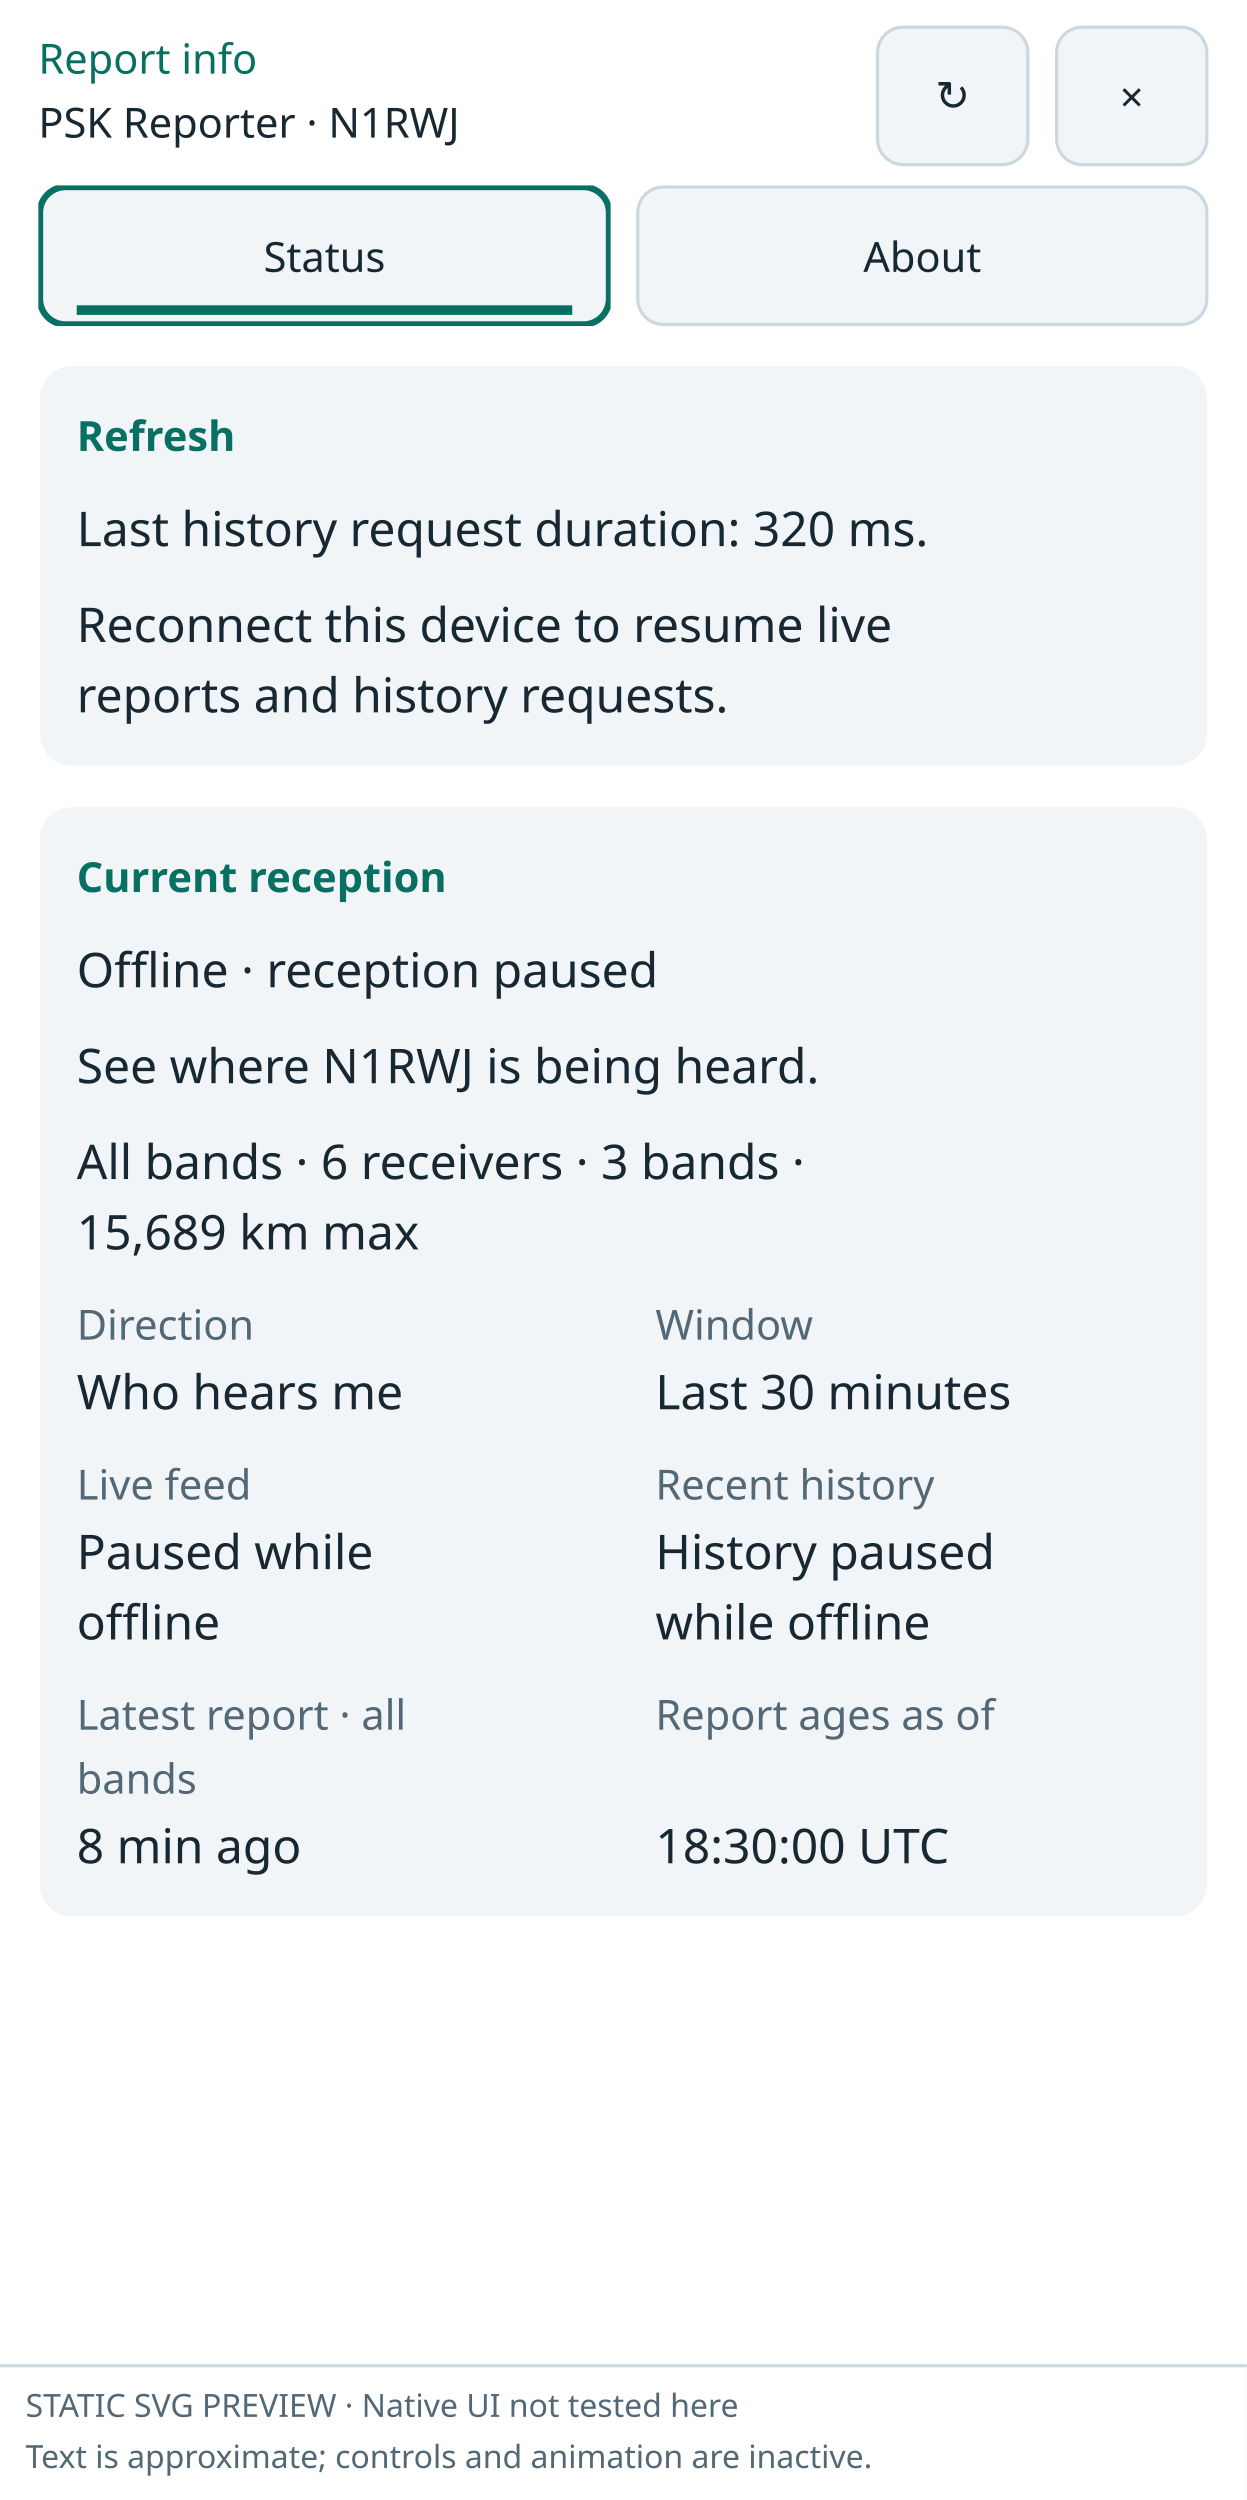
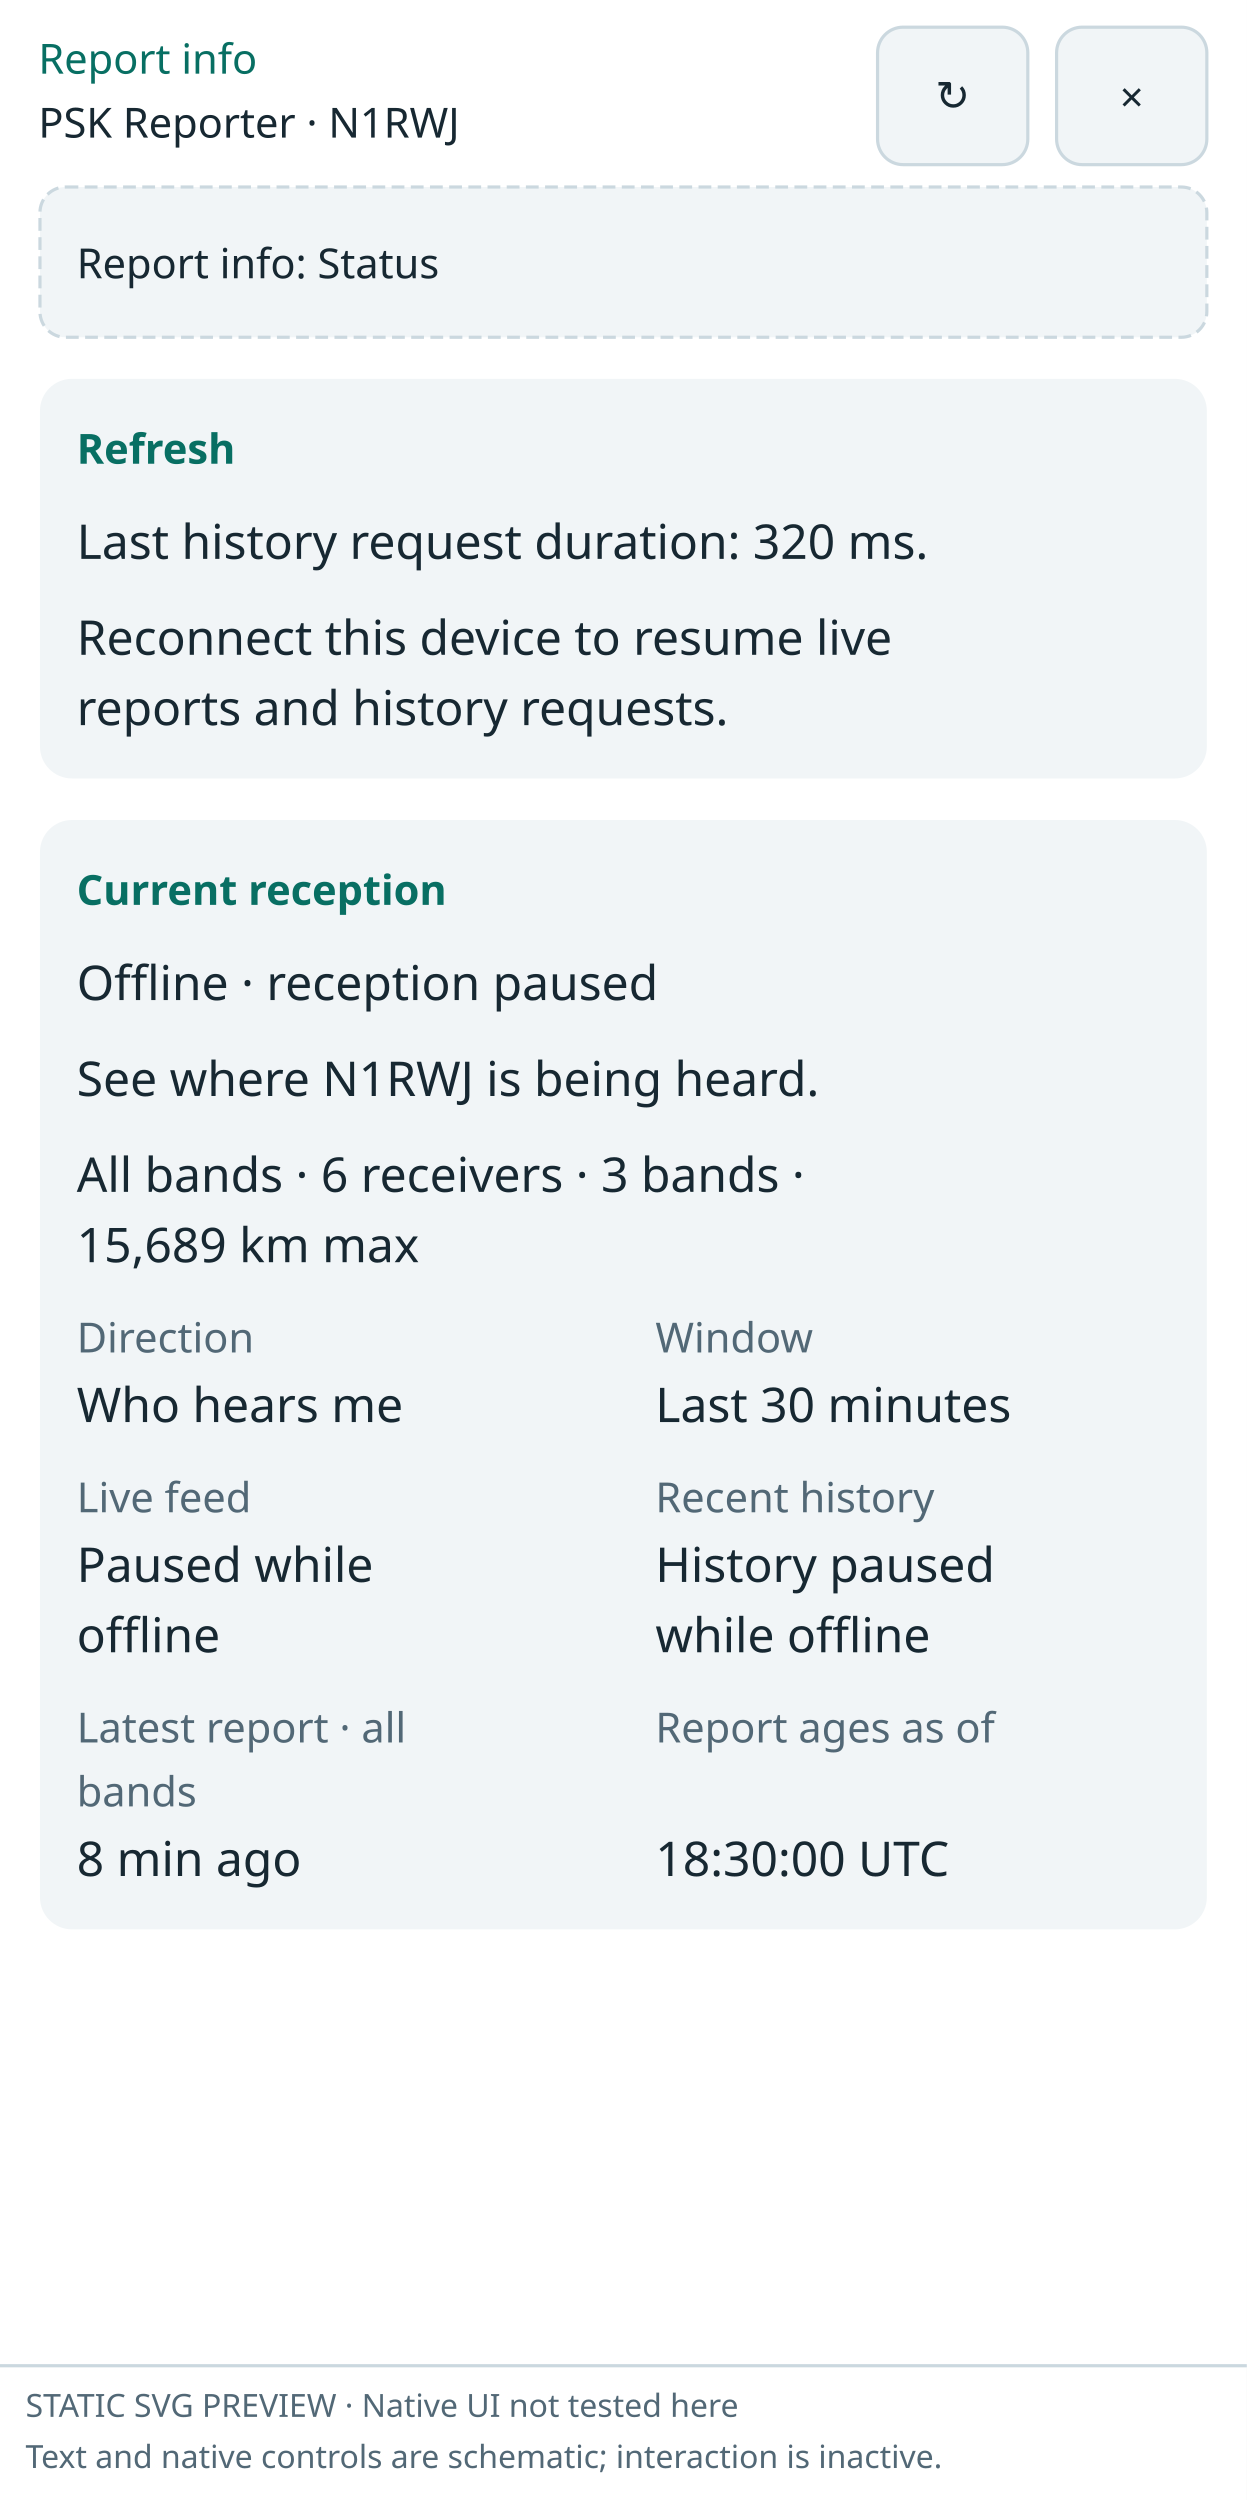
<svg xmlns="http://www.w3.org/2000/svg" width="390" height="782" viewBox="0 0 390 782" role="img" aria-label="PSK Reporter static scene preview, not native app acceptance">
  <rect width="100%" height="100%" fill="#ffffff" />
  <svg aria-hidden="true" width="390" height="740" viewBox="0 0 390 740">
    <g transform="translate(0 0) rotate(0 195 370)" opacity="1">
      <defs>
        <clipPath id="preview-layer-0-bounds">
          <rect width="390" height="740" />
        </clipPath>
      </defs>
      <g clip-path="url(#preview-layer-0-bounds)">
        <svg aria-hidden="true" width="390" height="740" viewBox="0 0 390 740" preserveAspectRatio="none">
          <rect width="390" height="740" fill="#ffffff" />
        </svg>
      </g>
    </g>
    <g transform="translate(12 8) rotate(0 127 10)" opacity="1">
      <defs>
        <clipPath id="preview-layer-1-bounds">
          <rect width="254" height="20" />
        </clipPath>
      </defs>
      <g clip-path="url(#preview-layer-1-bounds)">
        <text x="0" y="10" dominant-baseline="central" text-anchor="start" font-family="sans-serif" font-size="13" font-weight="400" letter-spacing="0" fill="#086f63">Report info</text>
      </g>
    </g>
    <g transform="translate(12 28) rotate(0 127 10)" opacity="1">
      <defs>
        <clipPath id="preview-layer-2-bounds">
          <rect width="254" height="20" />
        </clipPath>
      </defs>
      <g clip-path="url(#preview-layer-2-bounds)">
        <text x="0" y="10" dominant-baseline="central" text-anchor="start" font-family="sans-serif" font-size="13" font-weight="400" letter-spacing="0" fill="#172832">PSK Reporter · N1RWJ</text>
      </g>
    </g>
    <g transform="translate(274 8) rotate(0 24 22)" opacity="1">
      <defs>
        <clipPath id="preview-layer-3-bounds">
          <rect width="48" height="44" />
        </clipPath>
      </defs>
      <g clip-path="url(#preview-layer-3-bounds)">
        <svg aria-hidden="true" width="48" height="44" viewBox="0 0 48 44" preserveAspectRatio="none">
          <rect x=".5" y=".5" width="47" height="43" rx="8" fill="#f1f5f7" stroke="#cbd8df" stroke-width="1" />
        </svg>
      </g>
    </g>
    <g transform="translate(282 20) rotate(0 16 10)" opacity="1">
      <defs>
        <clipPath id="preview-layer-4-bounds">
          <rect width="32" height="20" />
        </clipPath>
      </defs>
      <g clip-path="url(#preview-layer-4-bounds)">
        <text x="16" y="10" dominant-baseline="central" text-anchor="middle" font-family="sans-serif" font-size="13" font-weight="400" letter-spacing="0" fill="#172832">↻</text>
      </g>
    </g>
    <g transform="translate(330 8) rotate(0 24 22)" opacity="1">
      <defs>
        <clipPath id="preview-layer-5-bounds">
          <rect width="48" height="44" />
        </clipPath>
      </defs>
      <g clip-path="url(#preview-layer-5-bounds)">
        <svg aria-hidden="true" width="48" height="44" viewBox="0 0 48 44" preserveAspectRatio="none">
          <rect x=".5" y=".5" width="47" height="43" rx="8" fill="#f1f5f7" stroke="#cbd8df" stroke-width="1" />
        </svg>
      </g>
    </g>
    <g transform="translate(338 20) rotate(0 16 10)" opacity="1">
      <defs>
        <clipPath id="preview-layer-6-bounds">
          <rect width="32" height="20" />
        </clipPath>
      </defs>
      <g clip-path="url(#preview-layer-6-bounds)">
        <text x="16" y="10" dominant-baseline="central" text-anchor="middle" font-family="sans-serif" font-size="13" font-weight="400" letter-spacing="0" fill="#172832">×</text>
      </g>
    </g>
-     <g transform="translate(12 58) rotate(0 89.5 22)" opacity="1">
+     <g transform="translate(12 118) rotate(0 183 63)" opacity="1">
      <defs>
        <clipPath id="preview-layer-7-bounds">
-           <rect width="179" height="44" />
+           <rect width="366" height="126" />
        </clipPath>
      </defs>
      <g clip-path="url(#preview-layer-7-bounds)">
-         <svg aria-hidden="true" width="179" height="44" viewBox="0 0 179 44" preserveAspectRatio="none">
-           <rect x=".5" y=".5" width="178" height="43" rx="8" fill="#f1f5f7" stroke="#086f63" stroke-width="2" />
-           <path d="M12 39H167" stroke="#086f63" stroke-width="3" />
-         </svg>
-       </g>
-     </g>
-     <g transform="translate(20 70) rotate(0 81.5 10)" opacity="1">
-       <defs>
-         <clipPath id="preview-layer-8-bounds">
-           <rect width="163" height="20" />
-         </clipPath>
-       </defs>
-       <g clip-path="url(#preview-layer-8-bounds)">
-         <text x="81.5" y="10" dominant-baseline="central" text-anchor="middle" font-family="sans-serif" font-size="13" font-weight="400" letter-spacing="0" fill="#172832">Status</text>
-       </g>
-     </g>
-     <g transform="translate(199 58) rotate(0 89.5 22)" opacity="1">
-       <defs>
-         <clipPath id="preview-layer-9-bounds">
-           <rect width="179" height="44" />
-         </clipPath>
-       </defs>
-       <g clip-path="url(#preview-layer-9-bounds)">
-         <svg aria-hidden="true" width="179" height="44" viewBox="0 0 179 44" preserveAspectRatio="none">
-           <rect x=".5" y=".5" width="178" height="43" rx="8" fill="#f1f5f7" stroke="#cbd8df" stroke-width="1" />
-         </svg>
-       </g>
-     </g>
-     <g transform="translate(207 70) rotate(0 81.5 10)" opacity="1">
-       <defs>
-         <clipPath id="preview-layer-10-bounds">
-           <rect width="163" height="20" />
-         </clipPath>
-       </defs>
-       <g clip-path="url(#preview-layer-10-bounds)">
-         <text x="81.5" y="10" dominant-baseline="central" text-anchor="middle" font-family="sans-serif" font-size="13" font-weight="400" letter-spacing="0" fill="#172832">About</text>
-       </g>
-     </g>
-     <g transform="translate(12 114) rotate(0 183 63)" opacity="1">
-       <defs>
-         <clipPath id="preview-layer-11-bounds">
-           <rect width="366" height="126" />
-         </clipPath>
-       </defs>
-       <g clip-path="url(#preview-layer-11-bounds)">
        <svg aria-hidden="true" width="366" height="126" viewBox="0 0 366 126" preserveAspectRatio="none">
          <rect x=".5" y=".5" width="365" height="125" rx="10" fill="#f1f5f7" />
        </svg>
      </g>
    </g>
-     <g transform="translate(24 126) rotate(0 171 10)" opacity="1">
+     <g transform="translate(24 130) rotate(0 171 10)" opacity="1">
+       <defs>
+         <clipPath id="preview-layer-8-bounds">
+           <rect width="342" height="20" />
+         </clipPath>
+       </defs>
+       <g clip-path="url(#preview-layer-8-bounds)">
+         <text x="0" y="10" dominant-baseline="central" text-anchor="start" font-family="sans-serif" font-size="13" font-weight="600" letter-spacing="0" fill="#086f63">Refresh</text>
+       </g>
+     </g>
+     <g transform="translate(24 158) rotate(0 171 11)" opacity="1">
+       <defs>
+         <clipPath id="preview-layer-9-bounds">
+           <rect width="342" height="22" />
+         </clipPath>
+       </defs>
+       <g clip-path="url(#preview-layer-9-bounds)">
+         <text x="0" y="11" dominant-baseline="central" text-anchor="start" font-family="sans-serif" font-size="15" font-weight="400" letter-spacing="0" fill="#172832">Last history request duration: 320 ms.</text>
+       </g>
+     </g>
+     <g transform="translate(24 188) rotate(0 171 11)" opacity="1">
+       <defs>
+         <clipPath id="preview-layer-10-bounds">
+           <rect width="342" height="22" />
+         </clipPath>
+       </defs>
+       <g clip-path="url(#preview-layer-10-bounds)">
+         <text x="0" y="11" dominant-baseline="central" text-anchor="start" font-family="sans-serif" font-size="15" font-weight="400" letter-spacing="0" fill="#172832">Reconnect this device to resume live</text>
+       </g>
+     </g>
+     <g transform="translate(24 210) rotate(0 171 11)" opacity="1">
+       <defs>
+         <clipPath id="preview-layer-11-bounds">
+           <rect width="342" height="22" />
+         </clipPath>
+       </defs>
+       <g clip-path="url(#preview-layer-11-bounds)">
+         <text x="0" y="11" dominant-baseline="central" text-anchor="start" font-family="sans-serif" font-size="15" font-weight="400" letter-spacing="0" fill="#172832">reports and history requests.</text>
+       </g>
+     </g>
+     <g transform="translate(12 256) rotate(0 183 174)" opacity="1">
      <defs>
        <clipPath id="preview-layer-12-bounds">
-           <rect width="342" height="20" />
+           <rect width="366" height="348" />
        </clipPath>
      </defs>
      <g clip-path="url(#preview-layer-12-bounds)">
-         <text x="0" y="10" dominant-baseline="central" text-anchor="start" font-family="sans-serif" font-size="13" font-weight="600" letter-spacing="0" fill="#086f63">Refresh</text>
-       </g>
-     </g>
-     <g transform="translate(24 154) rotate(0 171 11)" opacity="1">
-       <defs>
-         <clipPath id="preview-layer-13-bounds">
-           <rect width="342" height="22" />
-         </clipPath>
-       </defs>
-       <g clip-path="url(#preview-layer-13-bounds)">
-         <text x="0" y="11" dominant-baseline="central" text-anchor="start" font-family="sans-serif" font-size="15" font-weight="400" letter-spacing="0" fill="#172832">Last history request duration: 320 ms.</text>
-       </g>
-     </g>
-     <g transform="translate(24 184) rotate(0 171 11)" opacity="1">
-       <defs>
-         <clipPath id="preview-layer-14-bounds">
-           <rect width="342" height="22" />
-         </clipPath>
-       </defs>
-       <g clip-path="url(#preview-layer-14-bounds)">
-         <text x="0" y="11" dominant-baseline="central" text-anchor="start" font-family="sans-serif" font-size="15" font-weight="400" letter-spacing="0" fill="#172832">Reconnect this device to resume live</text>
-       </g>
-     </g>
-     <g transform="translate(24 206) rotate(0 171 11)" opacity="1">
-       <defs>
-         <clipPath id="preview-layer-15-bounds">
-           <rect width="342" height="22" />
-         </clipPath>
-       </defs>
-       <g clip-path="url(#preview-layer-15-bounds)">
-         <text x="0" y="11" dominant-baseline="central" text-anchor="start" font-family="sans-serif" font-size="15" font-weight="400" letter-spacing="0" fill="#172832">reports and history requests.</text>
-       </g>
-     </g>
-     <g transform="translate(12 252) rotate(0 183 174)" opacity="1">
-       <defs>
-         <clipPath id="preview-layer-16-bounds">
-           <rect width="366" height="348" />
-         </clipPath>
-       </defs>
-       <g clip-path="url(#preview-layer-16-bounds)">
        <svg aria-hidden="true" width="366" height="348" viewBox="0 0 366 348" preserveAspectRatio="none">
          <rect x=".5" y=".5" width="365" height="347" rx="10" fill="#f1f5f7" />
        </svg>
      </g>
    </g>
-     <g transform="translate(24 264) rotate(0 171 10)" opacity="1">
+     <g transform="translate(24 268) rotate(0 171 10)" opacity="1">
+       <defs>
+         <clipPath id="preview-layer-13-bounds">
+           <rect width="342" height="20" />
+         </clipPath>
+       </defs>
+       <g clip-path="url(#preview-layer-13-bounds)">
+         <text x="0" y="10" dominant-baseline="central" text-anchor="start" font-family="sans-serif" font-size="13" font-weight="600" letter-spacing="0" fill="#086f63">Current reception</text>
+       </g>
+     </g>
+     <g transform="translate(24 296) rotate(0 171 11)" opacity="1">
+       <defs>
+         <clipPath id="preview-layer-14-bounds">
+           <rect width="342" height="22" />
+         </clipPath>
+       </defs>
+       <g clip-path="url(#preview-layer-14-bounds)">
+         <text x="0" y="11" dominant-baseline="central" text-anchor="start" font-family="sans-serif" font-size="15" font-weight="400" letter-spacing="0" fill="#172832">Offline · reception paused</text>
+       </g>
+     </g>
+     <g transform="translate(24 326) rotate(0 171 11)" opacity="1">
+       <defs>
+         <clipPath id="preview-layer-15-bounds">
+           <rect width="342" height="22" />
+         </clipPath>
+       </defs>
+       <g clip-path="url(#preview-layer-15-bounds)">
+         <text x="0" y="11" dominant-baseline="central" text-anchor="start" font-family="sans-serif" font-size="15" font-weight="400" letter-spacing="0" fill="#172832">See where N1RWJ is being heard.</text>
+       </g>
+     </g>
+     <g transform="translate(24 356) rotate(0 171 11)" opacity="1">
+       <defs>
+         <clipPath id="preview-layer-16-bounds">
+           <rect width="342" height="22" />
+         </clipPath>
+       </defs>
+       <g clip-path="url(#preview-layer-16-bounds)">
+         <text x="0" y="11" dominant-baseline="central" text-anchor="start" font-family="sans-serif" font-size="15" font-weight="400" letter-spacing="0" fill="#172832">All bands · 6 receivers · 3 bands ·</text>
+       </g>
+     </g>
+     <g transform="translate(24 378) rotate(0 171 11)" opacity="1">
      <defs>
        <clipPath id="preview-layer-17-bounds">
-           <rect width="342" height="20" />
+           <rect width="342" height="22" />
        </clipPath>
      </defs>
      <g clip-path="url(#preview-layer-17-bounds)">
-         <text x="0" y="10" dominant-baseline="central" text-anchor="start" font-family="sans-serif" font-size="13" font-weight="600" letter-spacing="0" fill="#086f63">Current reception</text>
-       </g>
-     </g>
-     <g transform="translate(24 292) rotate(0 171 11)" opacity="1">
+         <text x="0" y="11" dominant-baseline="central" text-anchor="start" font-family="sans-serif" font-size="15" font-weight="400" letter-spacing="0" fill="#172832">15,689 km max</text>
+       </g>
+     </g>
+     <g transform="translate(24 408) rotate(0 80.5 10)" opacity="1">
      <defs>
        <clipPath id="preview-layer-18-bounds">
-           <rect width="342" height="22" />
+           <rect width="161" height="20" />
        </clipPath>
      </defs>
      <g clip-path="url(#preview-layer-18-bounds)">
-         <text x="0" y="11" dominant-baseline="central" text-anchor="start" font-family="sans-serif" font-size="15" font-weight="400" letter-spacing="0" fill="#172832">Offline · reception paused</text>
-       </g>
-     </g>
-     <g transform="translate(24 322) rotate(0 171 11)" opacity="1">
+         <text x="0" y="10" dominant-baseline="central" text-anchor="start" font-family="sans-serif" font-size="13" font-weight="400" letter-spacing="0" fill="#526876">Direction</text>
+       </g>
+     </g>
+     <g transform="translate(24 428) rotate(0 80.5 11)" opacity="1">
      <defs>
        <clipPath id="preview-layer-19-bounds">
-           <rect width="342" height="22" />
+           <rect width="161" height="22" />
        </clipPath>
      </defs>
      <g clip-path="url(#preview-layer-19-bounds)">
-         <text x="0" y="11" dominant-baseline="central" text-anchor="start" font-family="sans-serif" font-size="15" font-weight="400" letter-spacing="0" fill="#172832">See where N1RWJ is being heard.</text>
-       </g>
-     </g>
-     <g transform="translate(24 352) rotate(0 171 11)" opacity="1">
+         <text x="0" y="11" dominant-baseline="central" text-anchor="start" font-family="sans-serif" font-size="15" font-weight="400" letter-spacing="0" fill="#172832">Who hears me</text>
+       </g>
+     </g>
+     <g transform="translate(205 408) rotate(0 80.5 10)" opacity="1">
      <defs>
        <clipPath id="preview-layer-20-bounds">
-           <rect width="342" height="22" />
+           <rect width="161" height="20" />
        </clipPath>
      </defs>
      <g clip-path="url(#preview-layer-20-bounds)">
-         <text x="0" y="11" dominant-baseline="central" text-anchor="start" font-family="sans-serif" font-size="15" font-weight="400" letter-spacing="0" fill="#172832">All bands · 6 receivers · 3 bands ·</text>
-       </g>
-     </g>
-     <g transform="translate(24 374) rotate(0 171 11)" opacity="1">
+         <text x="0" y="10" dominant-baseline="central" text-anchor="start" font-family="sans-serif" font-size="13" font-weight="400" letter-spacing="0" fill="#526876">Window</text>
+       </g>
+     </g>
+     <g transform="translate(205 428) rotate(0 80.5 11)" opacity="1">
      <defs>
        <clipPath id="preview-layer-21-bounds">
-           <rect width="342" height="22" />
+           <rect width="161" height="22" />
        </clipPath>
      </defs>
      <g clip-path="url(#preview-layer-21-bounds)">
-         <text x="0" y="11" dominant-baseline="central" text-anchor="start" font-family="sans-serif" font-size="15" font-weight="400" letter-spacing="0" fill="#172832">15,689 km max</text>
-       </g>
-     </g>
-     <g transform="translate(24 404) rotate(0 80.5 10)" opacity="1">
+         <text x="0" y="11" dominant-baseline="central" text-anchor="start" font-family="sans-serif" font-size="15" font-weight="400" letter-spacing="0" fill="#172832">Last 30 minutes</text>
+       </g>
+     </g>
+     <g transform="translate(24 458) rotate(0 80.5 10)" opacity="1">
      <defs>
        <clipPath id="preview-layer-22-bounds">
          <rect width="161" height="20" />
        </clipPath>
      </defs>
      <g clip-path="url(#preview-layer-22-bounds)">
-         <text x="0" y="10" dominant-baseline="central" text-anchor="start" font-family="sans-serif" font-size="13" font-weight="400" letter-spacing="0" fill="#526876">Direction</text>
-       </g>
-     </g>
-     <g transform="translate(24 424) rotate(0 80.5 11)" opacity="1">
+         <text x="0" y="10" dominant-baseline="central" text-anchor="start" font-family="sans-serif" font-size="13" font-weight="400" letter-spacing="0" fill="#526876">Live feed</text>
+       </g>
+     </g>
+     <g transform="translate(24 478) rotate(0 80.5 11)" opacity="1">
      <defs>
        <clipPath id="preview-layer-23-bounds">
          <rect width="161" height="22" />
        </clipPath>
      </defs>
      <g clip-path="url(#preview-layer-23-bounds)">
-         <text x="0" y="11" dominant-baseline="central" text-anchor="start" font-family="sans-serif" font-size="15" font-weight="400" letter-spacing="0" fill="#172832">Who hears me</text>
-       </g>
-     </g>
-     <g transform="translate(205 404) rotate(0 80.5 10)" opacity="1">
+         <text x="0" y="11" dominant-baseline="central" text-anchor="start" font-family="sans-serif" font-size="15" font-weight="400" letter-spacing="0" fill="#172832">Paused while</text>
+       </g>
+     </g>
+     <g transform="translate(24 500) rotate(0 80.5 11)" opacity="1">
      <defs>
        <clipPath id="preview-layer-24-bounds">
-           <rect width="161" height="20" />
+           <rect width="161" height="22" />
        </clipPath>
      </defs>
      <g clip-path="url(#preview-layer-24-bounds)">
-         <text x="0" y="10" dominant-baseline="central" text-anchor="start" font-family="sans-serif" font-size="13" font-weight="400" letter-spacing="0" fill="#526876">Window</text>
-       </g>
-     </g>
-     <g transform="translate(205 424) rotate(0 80.5 11)" opacity="1">
+         <text x="0" y="11" dominant-baseline="central" text-anchor="start" font-family="sans-serif" font-size="15" font-weight="400" letter-spacing="0" fill="#172832">offline</text>
+       </g>
+     </g>
+     <g transform="translate(205 458) rotate(0 80.5 10)" opacity="1">
      <defs>
        <clipPath id="preview-layer-25-bounds">
-           <rect width="161" height="22" />
+           <rect width="161" height="20" />
        </clipPath>
      </defs>
      <g clip-path="url(#preview-layer-25-bounds)">
-         <text x="0" y="11" dominant-baseline="central" text-anchor="start" font-family="sans-serif" font-size="15" font-weight="400" letter-spacing="0" fill="#172832">Last 30 minutes</text>
-       </g>
-     </g>
-     <g transform="translate(24 454) rotate(0 80.5 10)" opacity="1">
+         <text x="0" y="10" dominant-baseline="central" text-anchor="start" font-family="sans-serif" font-size="13" font-weight="400" letter-spacing="0" fill="#526876">Recent history</text>
+       </g>
+     </g>
+     <g transform="translate(205 478) rotate(0 80.5 11)" opacity="1">
      <defs>
        <clipPath id="preview-layer-26-bounds">
-           <rect width="161" height="20" />
+           <rect width="161" height="22" />
        </clipPath>
      </defs>
      <g clip-path="url(#preview-layer-26-bounds)">
-         <text x="0" y="10" dominant-baseline="central" text-anchor="start" font-family="sans-serif" font-size="13" font-weight="400" letter-spacing="0" fill="#526876">Live feed</text>
-       </g>
-     </g>
-     <g transform="translate(24 474) rotate(0 80.5 11)" opacity="1">
+         <text x="0" y="11" dominant-baseline="central" text-anchor="start" font-family="sans-serif" font-size="15" font-weight="400" letter-spacing="0" fill="#172832">History paused</text>
+       </g>
+     </g>
+     <g transform="translate(205 500) rotate(0 80.5 11)" opacity="1">
      <defs>
        <clipPath id="preview-layer-27-bounds">
          <rect width="161" height="22" />
        </clipPath>
      </defs>
      <g clip-path="url(#preview-layer-27-bounds)">
-         <text x="0" y="11" dominant-baseline="central" text-anchor="start" font-family="sans-serif" font-size="15" font-weight="400" letter-spacing="0" fill="#172832">Paused while</text>
-       </g>
-     </g>
-     <g transform="translate(24 496) rotate(0 80.5 11)" opacity="1">
+         <text x="0" y="11" dominant-baseline="central" text-anchor="start" font-family="sans-serif" font-size="15" font-weight="400" letter-spacing="0" fill="#172832">while offline</text>
+       </g>
+     </g>
+     <g transform="translate(24 530) rotate(0 80.5 10)" opacity="1">
      <defs>
        <clipPath id="preview-layer-28-bounds">
-           <rect width="161" height="22" />
+           <rect width="161" height="20" />
        </clipPath>
      </defs>
      <g clip-path="url(#preview-layer-28-bounds)">
-         <text x="0" y="11" dominant-baseline="central" text-anchor="start" font-family="sans-serif" font-size="15" font-weight="400" letter-spacing="0" fill="#172832">offline</text>
-       </g>
-     </g>
-     <g transform="translate(205 454) rotate(0 80.5 10)" opacity="1">
+         <text x="0" y="10" dominant-baseline="central" text-anchor="start" font-family="sans-serif" font-size="13" font-weight="400" letter-spacing="0" fill="#526876">Latest report · all</text>
+       </g>
+     </g>
+     <g transform="translate(24 550) rotate(0 80.5 10)" opacity="1">
      <defs>
        <clipPath id="preview-layer-29-bounds">
          <rect width="161" height="20" />
        </clipPath>
      </defs>
      <g clip-path="url(#preview-layer-29-bounds)">
-         <text x="0" y="10" dominant-baseline="central" text-anchor="start" font-family="sans-serif" font-size="13" font-weight="400" letter-spacing="0" fill="#526876">Recent history</text>
-       </g>
-     </g>
-     <g transform="translate(205 474) rotate(0 80.5 11)" opacity="1">
+         <text x="0" y="10" dominant-baseline="central" text-anchor="start" font-family="sans-serif" font-size="13" font-weight="400" letter-spacing="0" fill="#526876">bands</text>
+       </g>
+     </g>
+     <g transform="translate(24 570) rotate(0 80.5 11)" opacity="1">
      <defs>
        <clipPath id="preview-layer-30-bounds">
          <rect width="161" height="22" />
        </clipPath>
      </defs>
      <g clip-path="url(#preview-layer-30-bounds)">
-         <text x="0" y="11" dominant-baseline="central" text-anchor="start" font-family="sans-serif" font-size="15" font-weight="400" letter-spacing="0" fill="#172832">History paused</text>
-       </g>
-     </g>
-     <g transform="translate(205 496) rotate(0 80.5 11)" opacity="1">
+         <text x="0" y="11" dominant-baseline="central" text-anchor="start" font-family="sans-serif" font-size="15" font-weight="400" letter-spacing="0" fill="#172832">8 min ago</text>
+       </g>
+     </g>
+     <g transform="translate(205 530) rotate(0 80.5 10)" opacity="1">
      <defs>
        <clipPath id="preview-layer-31-bounds">
-           <rect width="161" height="22" />
+           <rect width="161" height="20" />
        </clipPath>
      </defs>
      <g clip-path="url(#preview-layer-31-bounds)">
-         <text x="0" y="11" dominant-baseline="central" text-anchor="start" font-family="sans-serif" font-size="15" font-weight="400" letter-spacing="0" fill="#172832">while offline</text>
-       </g>
-     </g>
-     <g transform="translate(24 526) rotate(0 80.5 10)" opacity="1">
+         <text x="0" y="10" dominant-baseline="central" text-anchor="start" font-family="sans-serif" font-size="13" font-weight="400" letter-spacing="0" fill="#526876">Report ages as of</text>
+       </g>
+     </g>
+     <g transform="translate(205 570) rotate(0 80.5 11)" opacity="1">
      <defs>
        <clipPath id="preview-layer-32-bounds">
-           <rect width="161" height="20" />
+           <rect width="161" height="22" />
        </clipPath>
      </defs>
      <g clip-path="url(#preview-layer-32-bounds)">
-         <text x="0" y="10" dominant-baseline="central" text-anchor="start" font-family="sans-serif" font-size="13" font-weight="400" letter-spacing="0" fill="#526876">Latest report · all</text>
-       </g>
-     </g>
-     <g transform="translate(24 546) rotate(0 80.5 10)" opacity="1">
-       <defs>
-         <clipPath id="preview-layer-33-bounds">
-           <rect width="161" height="20" />
-         </clipPath>
-       </defs>
-       <g clip-path="url(#preview-layer-33-bounds)">
-         <text x="0" y="10" dominant-baseline="central" text-anchor="start" font-family="sans-serif" font-size="13" font-weight="400" letter-spacing="0" fill="#526876">bands</text>
-       </g>
-     </g>
-     <g transform="translate(24 566) rotate(0 80.5 11)" opacity="1">
-       <defs>
-         <clipPath id="preview-layer-34-bounds">
-           <rect width="161" height="22" />
-         </clipPath>
-       </defs>
-       <g clip-path="url(#preview-layer-34-bounds)">
-         <text x="0" y="11" dominant-baseline="central" text-anchor="start" font-family="sans-serif" font-size="15" font-weight="400" letter-spacing="0" fill="#172832">8 min ago</text>
-       </g>
-     </g>
-     <g transform="translate(205 526) rotate(0 80.5 10)" opacity="1">
-       <defs>
-         <clipPath id="preview-layer-35-bounds">
-           <rect width="161" height="20" />
-         </clipPath>
-       </defs>
-       <g clip-path="url(#preview-layer-35-bounds)">
-         <text x="0" y="10" dominant-baseline="central" text-anchor="start" font-family="sans-serif" font-size="13" font-weight="400" letter-spacing="0" fill="#526876">Report ages as of</text>
-       </g>
-     </g>
-     <g transform="translate(205 566) rotate(0 80.5 11)" opacity="1">
-       <defs>
-         <clipPath id="preview-layer-36-bounds">
-           <rect width="161" height="22" />
-         </clipPath>
-       </defs>
-       <g clip-path="url(#preview-layer-36-bounds)">
        <text x="0" y="11" dominant-baseline="central" text-anchor="start" font-family="sans-serif" font-size="15" font-weight="400" letter-spacing="0" fill="#172832">18:30:00 UTC</text>
      </g>
+     </g>
+     <g transform="translate(12 58)">
+       <defs>
+         <clipPath id="preview-control-2">
+           <rect width="366" height="48" />
+         </clipPath>
+       </defs>
+       <rect x=".5" y=".5" width="365" height="47" rx="8" fill="#f1f5f7" stroke="#cbd8df" stroke-dasharray="4 2" />
+       <text x="12" y="24" dominant-baseline="central" font-family="sans-serif" font-size="13" fill="#172832" clip-path="url(#preview-control-2)">Report info: Status</text>
    </g>
  </svg>
  <path d="M0 740H390" stroke="#cbd8df" />
  <text x="8" y="756" font-family="sans-serif" font-size="10" fill="#526876">STATIC SVG PREVIEW · Native UI not tested here</text>
-   <text x="8" y="772" font-family="sans-serif" font-size="10" fill="#526876">Text is approximate; controls and animation are inactive.</text>
+   <text x="8" y="772" font-family="sans-serif" font-size="10" fill="#526876">Text and native controls are schematic; interaction is inactive.</text>
</svg>
